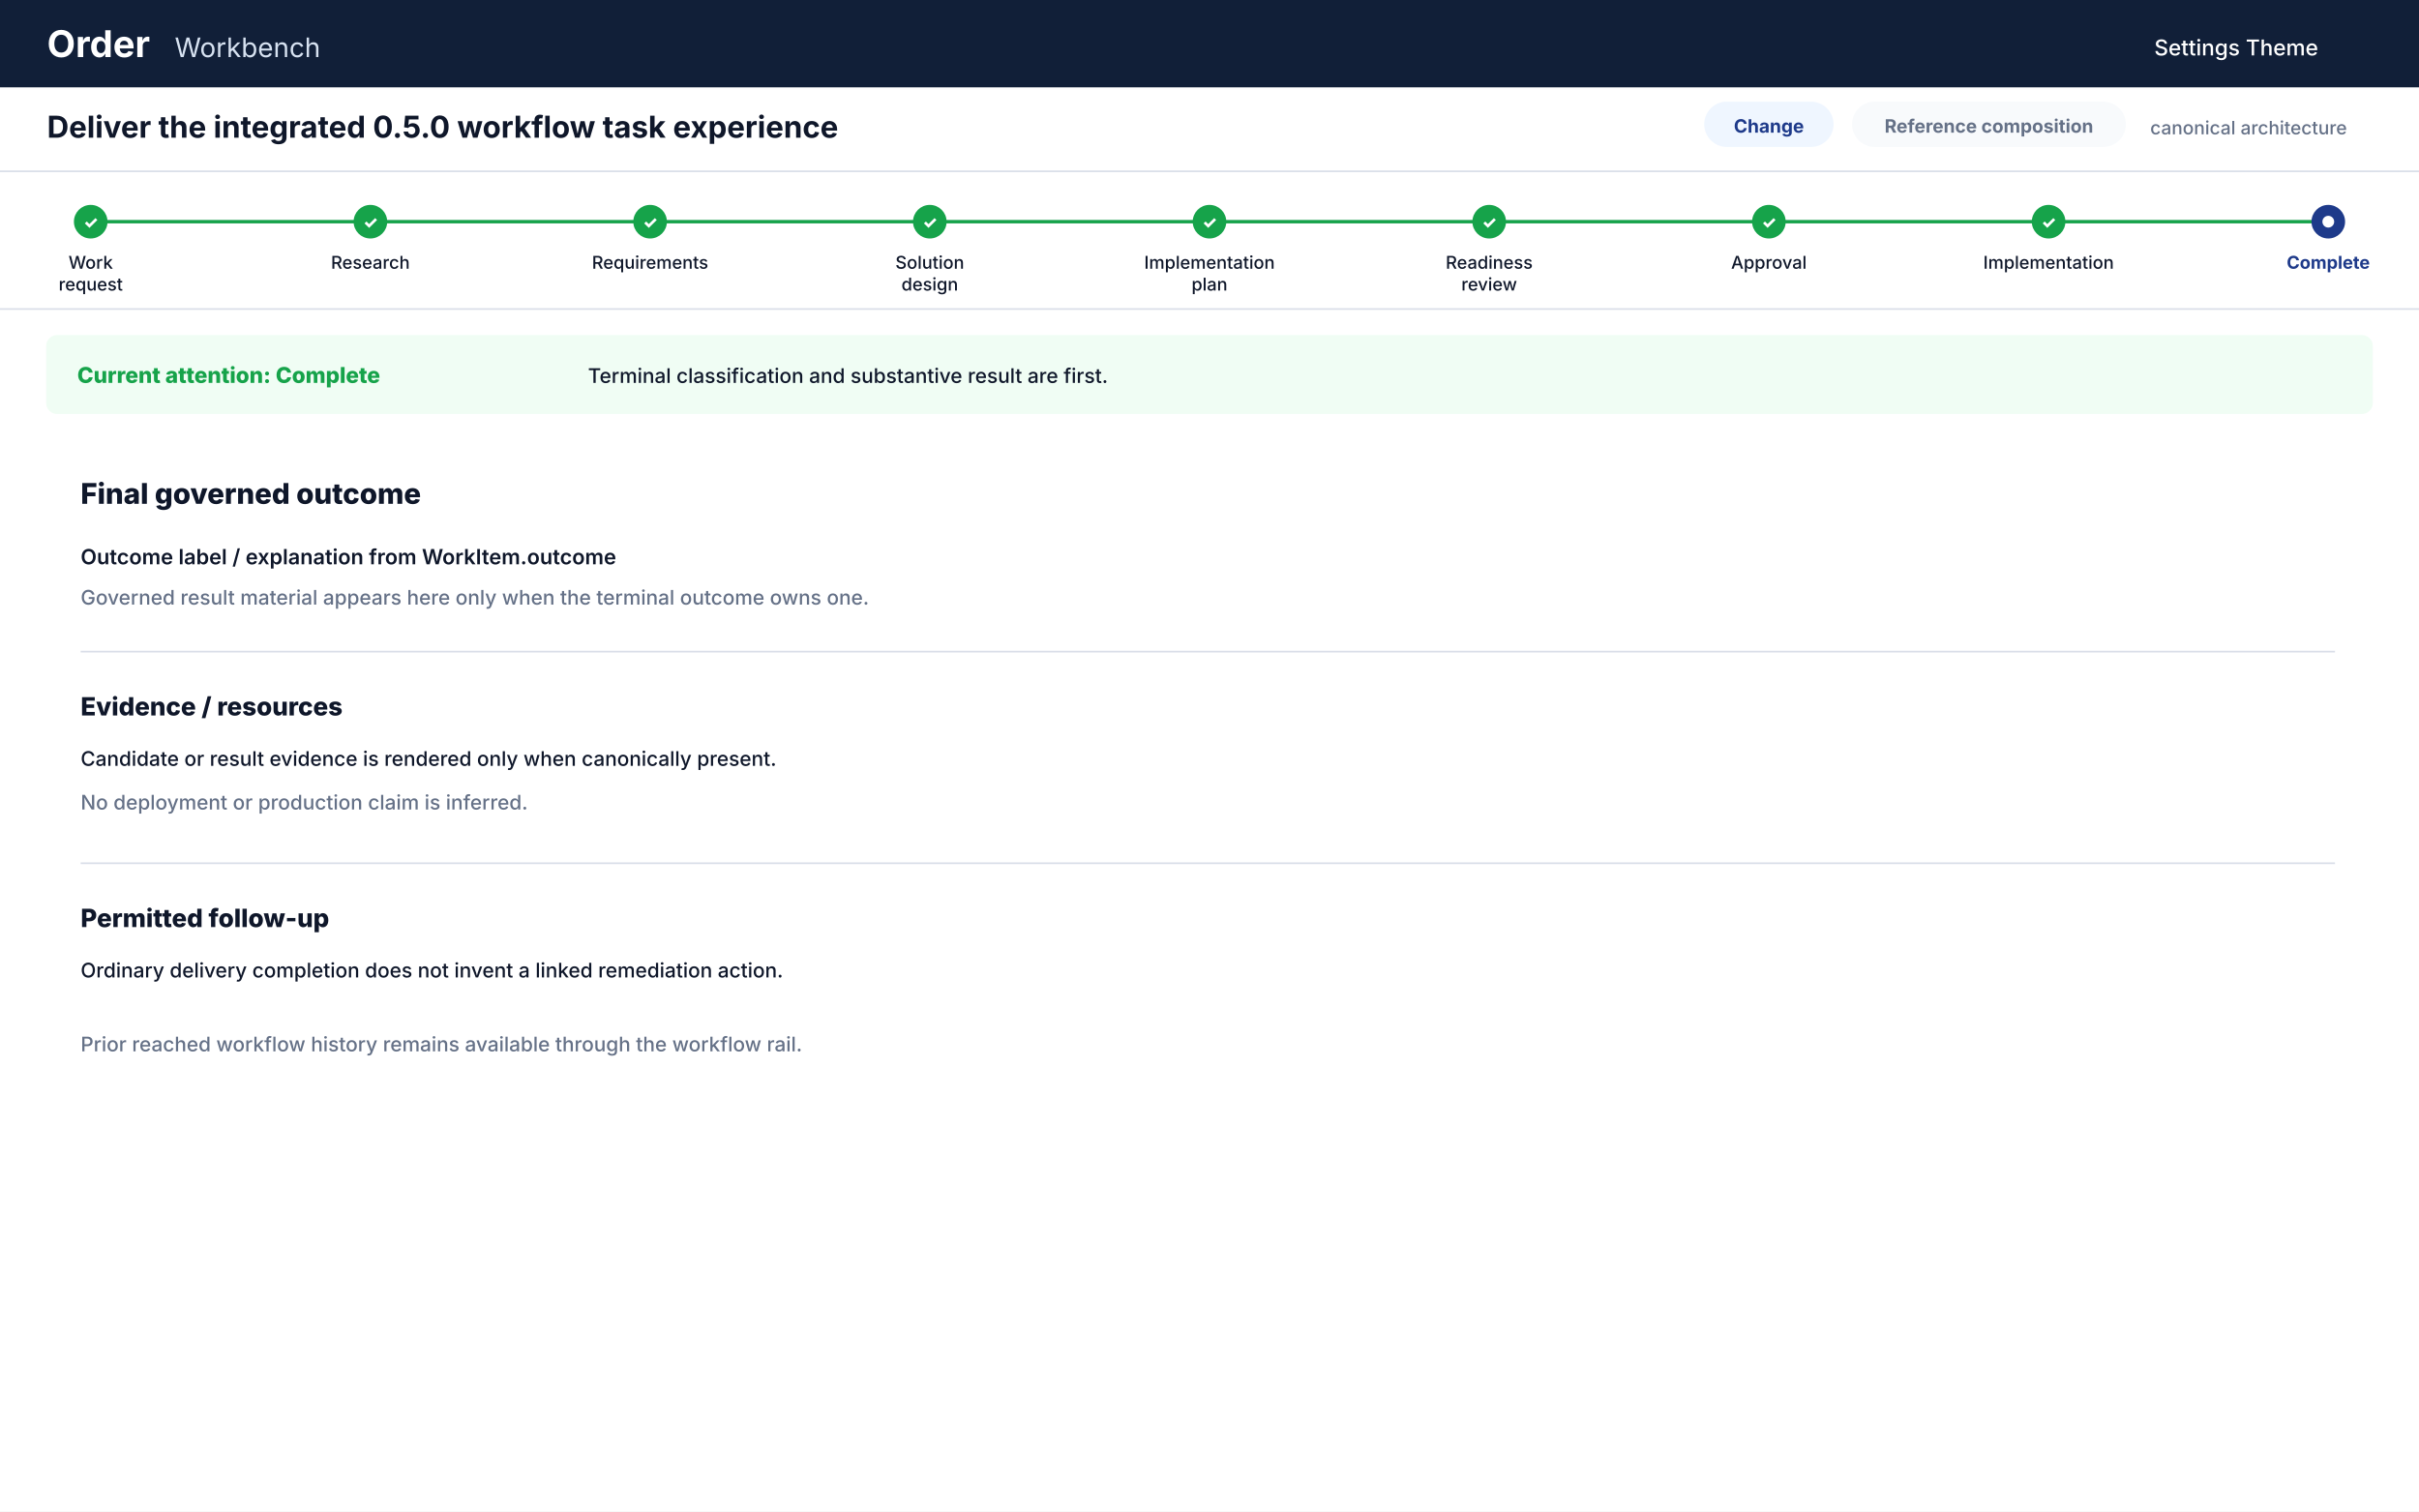
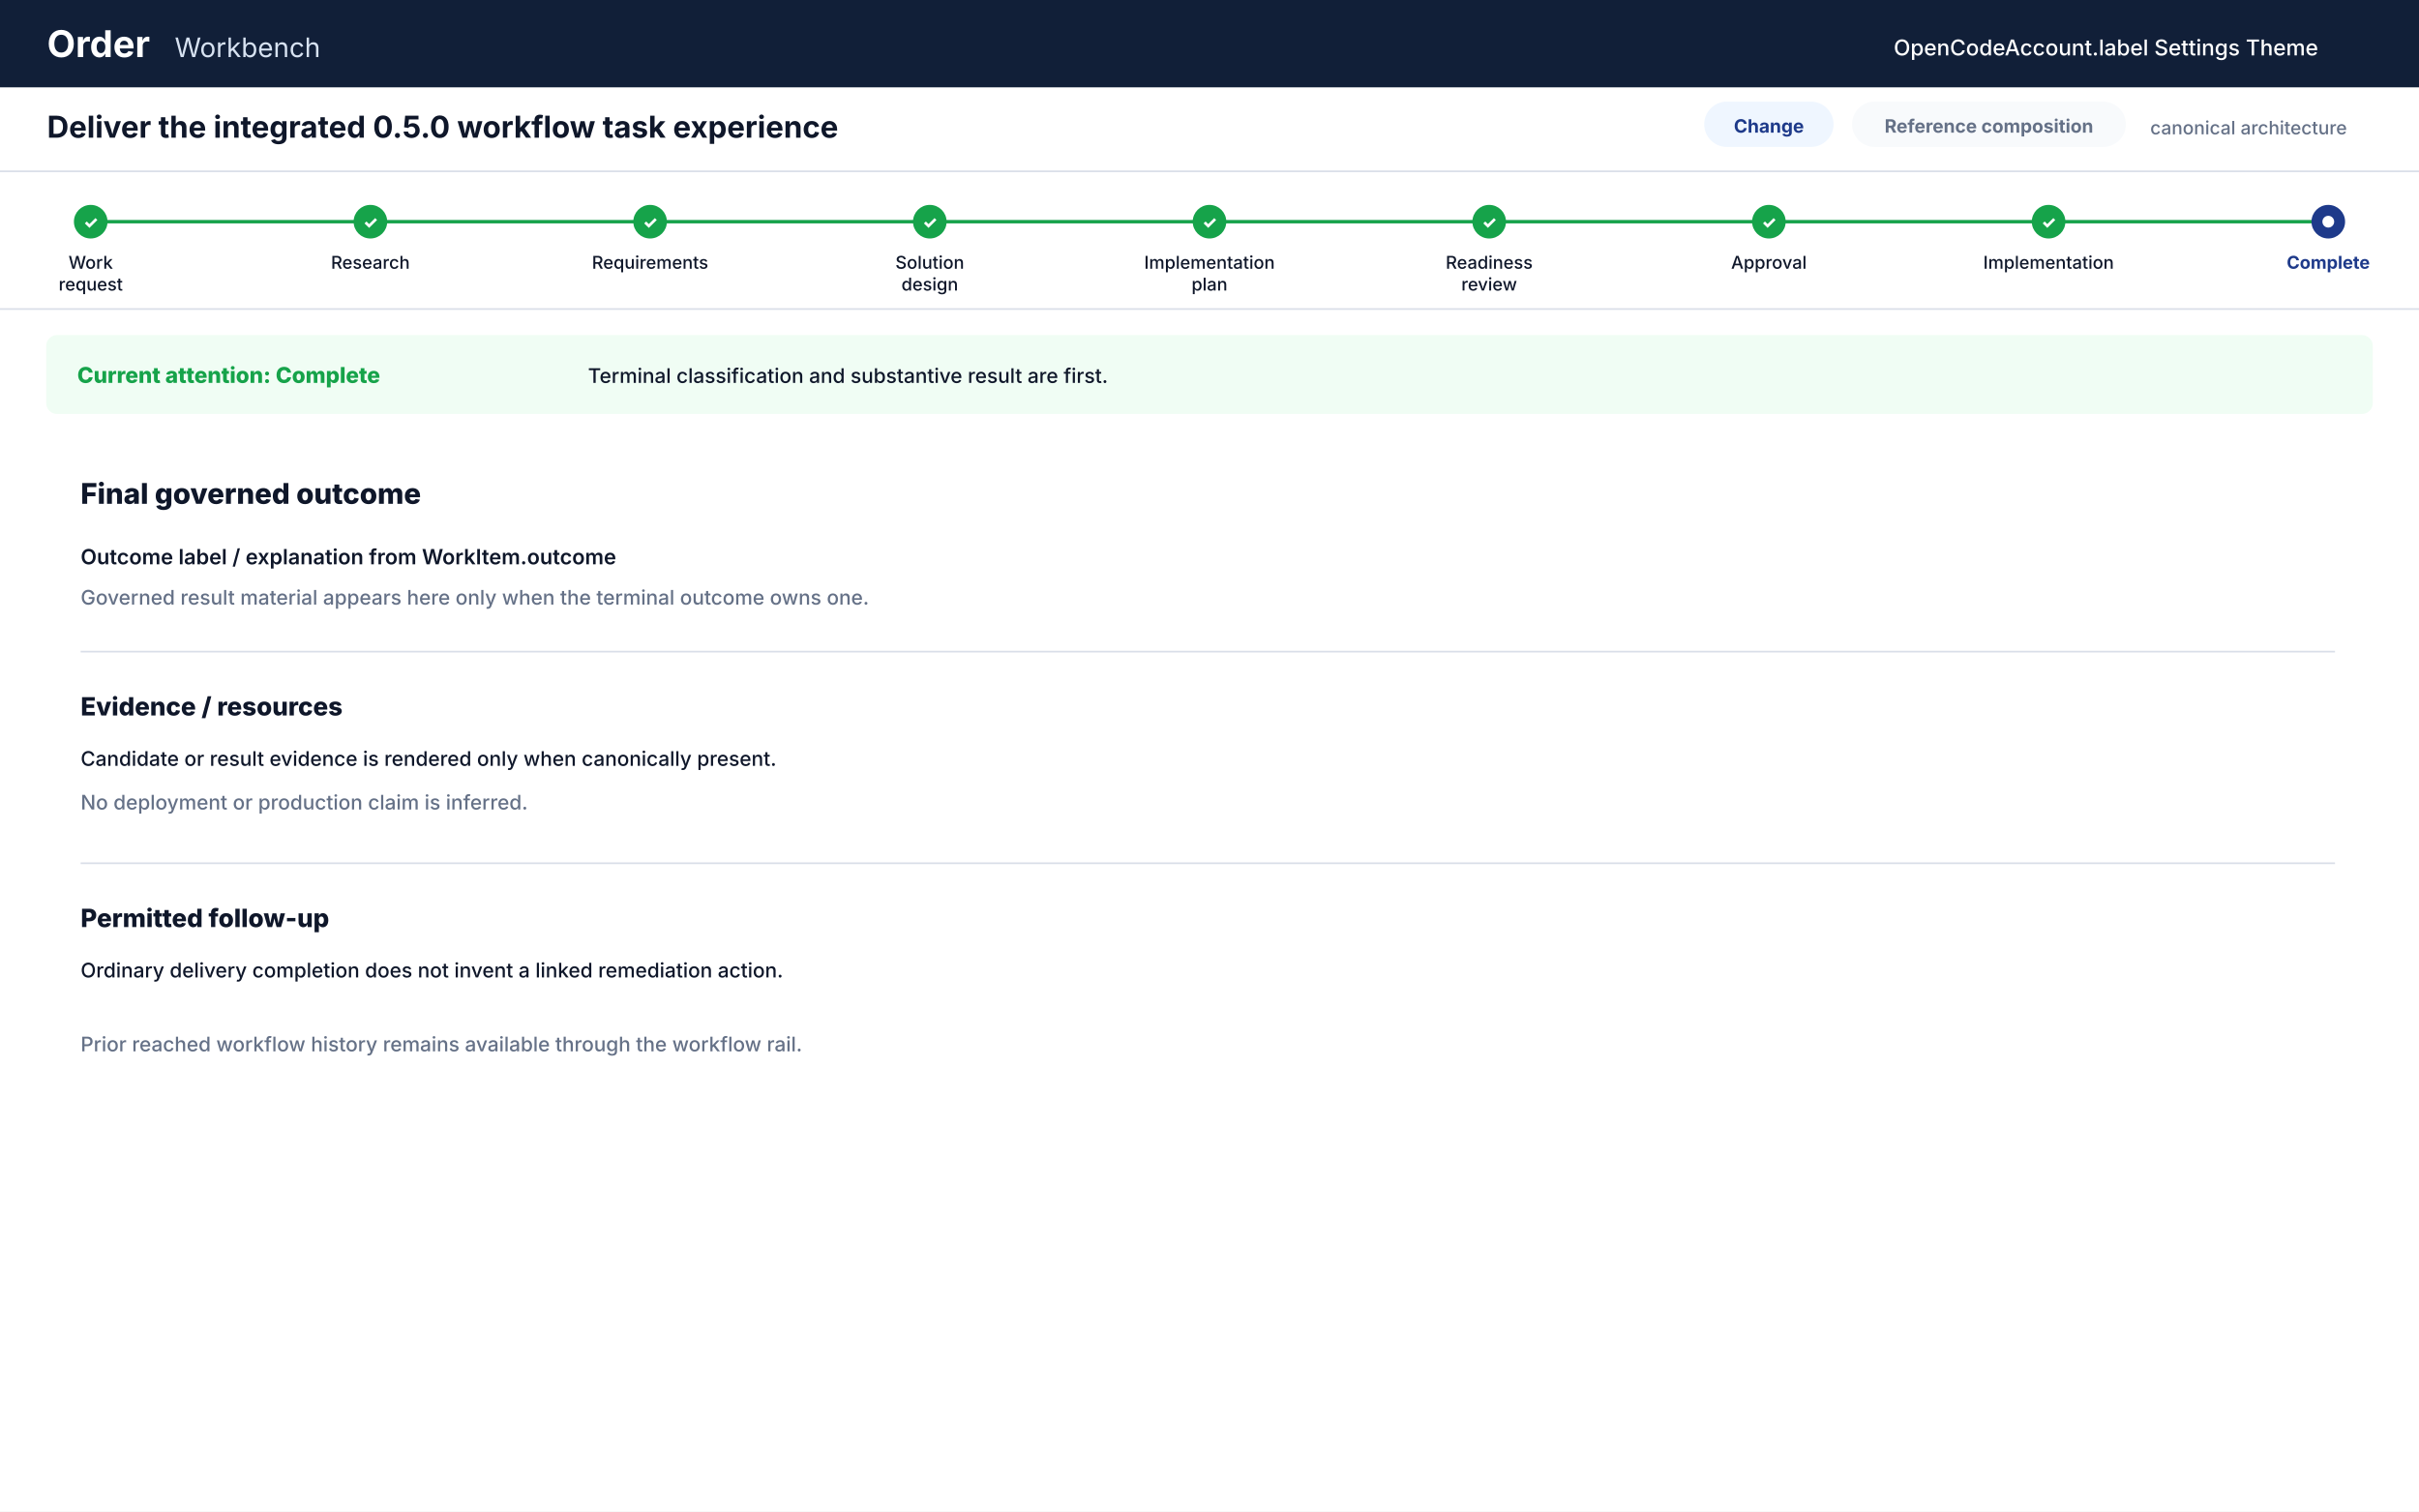
<svg xmlns="http://www.w3.org/2000/svg" width="1440" height="900" viewBox="0 0 1440 900">
  <rect width="1440" height="900" fill="#FFFFFF" />
  <rect x="0" y="0" width="1440" height="52" fill="#111F38" stroke="none" />
  <text x="28" y="34" font-family="ui-sans-serif,system-ui,-apple-system,Segoe UI,sans-serif" font-size="22" font-weight="700" fill="#FFFFFF" text-anchor="start">Order</text>
  <text x="104" y="34" font-family="ui-sans-serif,system-ui,-apple-system,Segoe UI,sans-serif" font-size="16" font-weight="400" fill="#D7E2F1" text-anchor="start">Workbench</text>
-   <text x="1380" y="33" font-family="ui-sans-serif,system-ui,-apple-system,Segoe UI,sans-serif" font-size="13" font-weight="500" fill="#FFFFFF" text-anchor="end">Settings   Theme</text>
+   <text x="1380" y="33" font-family="ui-sans-serif,system-ui,-apple-system,Segoe UI,sans-serif" font-size="13" font-weight="500" fill="#FFFFFF" text-anchor="end">OpenCodeAccount.label   Settings   Theme</text>
  <line x1="0" y1="102" x2="1440" y2="102" stroke="#D9DEE8" stroke-width="1" />
  <text x="28" y="82" font-family="ui-sans-serif,system-ui,-apple-system,Segoe UI,sans-serif" font-size="18" font-weight="700" fill="#0F172A" text-anchor="start">Deliver the integrated 0.5.0 workflow task experience</text>
  <rect x="1015" y="61" width="76" height="26" rx="13" fill="#EFF6FF" stroke="#EFF6FF" />
  <text x="1053" y="79" font-family="ui-sans-serif,system-ui,-apple-system,Segoe UI,sans-serif" font-size="11" font-weight="700" fill="#1E3A8A" text-anchor="middle">Change</text>
  <rect x="1103" y="61" width="162" height="26" rx="13" fill="#F8FAFC" stroke="#F8FAFC" />
  <text x="1184" y="79" font-family="ui-sans-serif,system-ui,-apple-system,Segoe UI,sans-serif" font-size="11" font-weight="700" fill="#657187" text-anchor="middle">Reference composition</text>
  <text x="1280" y="80" font-family="ui-sans-serif,system-ui,-apple-system,Segoe UI,sans-serif" font-size="11" font-weight="500" fill="#657187" text-anchor="start">canonical architecture</text>
  <line x1="54" y1="132" x2="1386" y2="132" stroke="#D9DEE8" stroke-width="2" />
  <line x1="54" y1="132" x2="1386" y2="132" stroke="#16A34A" stroke-width="2" />
  <circle cx="54" cy="132" r="9" fill="#16A34A" stroke="#16A34A" stroke-width="2" />
  <text x="54" y="136" font-family="ui-sans-serif,system-ui,-apple-system,Segoe UI,sans-serif" font-size="10" font-weight="800" fill="#FFFFFF" text-anchor="middle">✓</text>
  <text x="54" y="160" font-family="ui-sans-serif,system-ui,-apple-system,Segoe UI,sans-serif" font-size="10.5" font-weight="500" fill="#0F172A" text-anchor="middle">Work</text>
  <text x="54" y="173" font-family="ui-sans-serif,system-ui,-apple-system,Segoe UI,sans-serif" font-size="10.5" font-weight="500" fill="#0F172A" text-anchor="middle">request</text>
  <circle cx="220.5" cy="132" r="9" fill="#16A34A" stroke="#16A34A" stroke-width="2" />
  <text x="220.5" y="136" font-family="ui-sans-serif,system-ui,-apple-system,Segoe UI,sans-serif" font-size="10" font-weight="800" fill="#FFFFFF" text-anchor="middle">✓</text>
  <text x="220.5" y="160" font-family="ui-sans-serif,system-ui,-apple-system,Segoe UI,sans-serif" font-size="10.5" font-weight="500" fill="#0F172A" text-anchor="middle">Research</text>
  <circle cx="387" cy="132" r="9" fill="#16A34A" stroke="#16A34A" stroke-width="2" />
  <text x="387" y="136" font-family="ui-sans-serif,system-ui,-apple-system,Segoe UI,sans-serif" font-size="10" font-weight="800" fill="#FFFFFF" text-anchor="middle">✓</text>
  <text x="387" y="160" font-family="ui-sans-serif,system-ui,-apple-system,Segoe UI,sans-serif" font-size="10.5" font-weight="500" fill="#0F172A" text-anchor="middle">Requirements</text>
  <circle cx="553.5" cy="132" r="9" fill="#16A34A" stroke="#16A34A" stroke-width="2" />
  <text x="553.5" y="136" font-family="ui-sans-serif,system-ui,-apple-system,Segoe UI,sans-serif" font-size="10" font-weight="800" fill="#FFFFFF" text-anchor="middle">✓</text>
  <text x="553.5" y="160" font-family="ui-sans-serif,system-ui,-apple-system,Segoe UI,sans-serif" font-size="10.5" font-weight="500" fill="#0F172A" text-anchor="middle">Solution</text>
  <text x="553.5" y="173" font-family="ui-sans-serif,system-ui,-apple-system,Segoe UI,sans-serif" font-size="10.5" font-weight="500" fill="#0F172A" text-anchor="middle">design</text>
  <circle cx="720" cy="132" r="9" fill="#16A34A" stroke="#16A34A" stroke-width="2" />
  <text x="720" y="136" font-family="ui-sans-serif,system-ui,-apple-system,Segoe UI,sans-serif" font-size="10" font-weight="800" fill="#FFFFFF" text-anchor="middle">✓</text>
  <text x="720" y="160" font-family="ui-sans-serif,system-ui,-apple-system,Segoe UI,sans-serif" font-size="10.5" font-weight="500" fill="#0F172A" text-anchor="middle">Implementation</text>
  <text x="720" y="173" font-family="ui-sans-serif,system-ui,-apple-system,Segoe UI,sans-serif" font-size="10.5" font-weight="500" fill="#0F172A" text-anchor="middle">plan</text>
  <circle cx="886.5" cy="132" r="9" fill="#16A34A" stroke="#16A34A" stroke-width="2" />
  <text x="886.5" y="136" font-family="ui-sans-serif,system-ui,-apple-system,Segoe UI,sans-serif" font-size="10" font-weight="800" fill="#FFFFFF" text-anchor="middle">✓</text>
  <text x="886.5" y="160" font-family="ui-sans-serif,system-ui,-apple-system,Segoe UI,sans-serif" font-size="10.5" font-weight="500" fill="#0F172A" text-anchor="middle">Readiness</text>
  <text x="886.5" y="173" font-family="ui-sans-serif,system-ui,-apple-system,Segoe UI,sans-serif" font-size="10.5" font-weight="500" fill="#0F172A" text-anchor="middle">review</text>
  <circle cx="1053" cy="132" r="9" fill="#16A34A" stroke="#16A34A" stroke-width="2" />
  <text x="1053" y="136" font-family="ui-sans-serif,system-ui,-apple-system,Segoe UI,sans-serif" font-size="10" font-weight="800" fill="#FFFFFF" text-anchor="middle">✓</text>
  <text x="1053" y="160" font-family="ui-sans-serif,system-ui,-apple-system,Segoe UI,sans-serif" font-size="10.5" font-weight="500" fill="#0F172A" text-anchor="middle">Approval</text>
  <circle cx="1219.5" cy="132" r="9" fill="#16A34A" stroke="#16A34A" stroke-width="2" />
  <text x="1219.5" y="136" font-family="ui-sans-serif,system-ui,-apple-system,Segoe UI,sans-serif" font-size="10" font-weight="800" fill="#FFFFFF" text-anchor="middle">✓</text>
  <text x="1219.5" y="160" font-family="ui-sans-serif,system-ui,-apple-system,Segoe UI,sans-serif" font-size="10.5" font-weight="500" fill="#0F172A" text-anchor="middle">Implementation</text>
  <circle cx="1386" cy="132" r="9" fill="#1E3A8A" stroke="#1E3A8A" stroke-width="2" />
  <circle cx="1386" cy="132" r="3.5" fill="#FFFFFF" />
  <text x="1386" y="160" font-family="ui-sans-serif,system-ui,-apple-system,Segoe UI,sans-serif" font-size="10.5" font-weight="700" fill="#1E3A8A" text-anchor="middle">Complete</text>
  <line x1="0" y1="184" x2="1440" y2="184" stroke="#D9DEE8" stroke-width="1" />
  <rect x="28" y="200" width="1384" height="46" rx="6" fill="#F0FDF4" stroke="#F0FDF4" />
  <text x="46" y="228" font-family="ui-sans-serif,system-ui,-apple-system,Segoe UI,sans-serif" font-size="13" font-weight="800" fill="#16A34A" text-anchor="start">Current attention: Complete</text>
  <text x="350" y="228" font-family="ui-sans-serif,system-ui,-apple-system,Segoe UI,sans-serif" font-size="12" font-weight="500" fill="#0F172A" text-anchor="start">Terminal classification and substantive result are first.</text>
  <text x="48" y="300" font-family="ui-sans-serif,system-ui,-apple-system,Segoe UI,sans-serif" font-size="17" font-weight="800" fill="#0F172A" text-anchor="start">Final governed outcome</text>
  <text x="48" y="336" font-family="ui-sans-serif,system-ui,-apple-system,Segoe UI,sans-serif" font-size="12.5" font-weight="600" fill="#0F172A" text-anchor="start">Outcome label / explanation from WorkItem.outcome</text>
  <text x="48" y="360" font-family="ui-sans-serif,system-ui,-apple-system,Segoe UI,sans-serif" font-size="12" font-weight="500" fill="#657187" text-anchor="start">Governed result material appears here only when the terminal outcome owns one.</text>
  <line x1="48" y1="388" x2="1390" y2="388" stroke="#D9DEE8" stroke-width="1" />
  <text x="48" y="426" font-family="ui-sans-serif,system-ui,-apple-system,Segoe UI,sans-serif" font-size="15" font-weight="800" fill="#0F172A" text-anchor="start">Evidence / resources</text>
  <text x="48" y="456" font-family="ui-sans-serif,system-ui,-apple-system,Segoe UI,sans-serif" font-size="12" font-weight="500" fill="#0F172A" text-anchor="start">Candidate or result evidence is rendered only when canonically present.</text>
  <text x="48" y="482" font-family="ui-sans-serif,system-ui,-apple-system,Segoe UI,sans-serif" font-size="12" font-weight="500" fill="#657187" text-anchor="start">No deployment or production claim is inferred.</text>
  <line x1="48" y1="514" x2="1390" y2="514" stroke="#D9DEE8" stroke-width="1" />
  <text x="48" y="552" font-family="ui-sans-serif,system-ui,-apple-system,Segoe UI,sans-serif" font-size="15" font-weight="800" fill="#0F172A" text-anchor="start">Permitted follow-up</text>
  <text x="48" y="582" font-family="ui-sans-serif,system-ui,-apple-system,Segoe UI,sans-serif" font-size="12" font-weight="500" fill="#0F172A" text-anchor="start">Ordinary delivery completion does not invent a linked remediation action.</text>
  <text x="48" y="626" font-family="ui-sans-serif,system-ui,-apple-system,Segoe UI,sans-serif" font-size="12" font-weight="500" fill="#657187" text-anchor="start">Prior reached workflow history remains available through the workflow rail.</text>
</svg>
